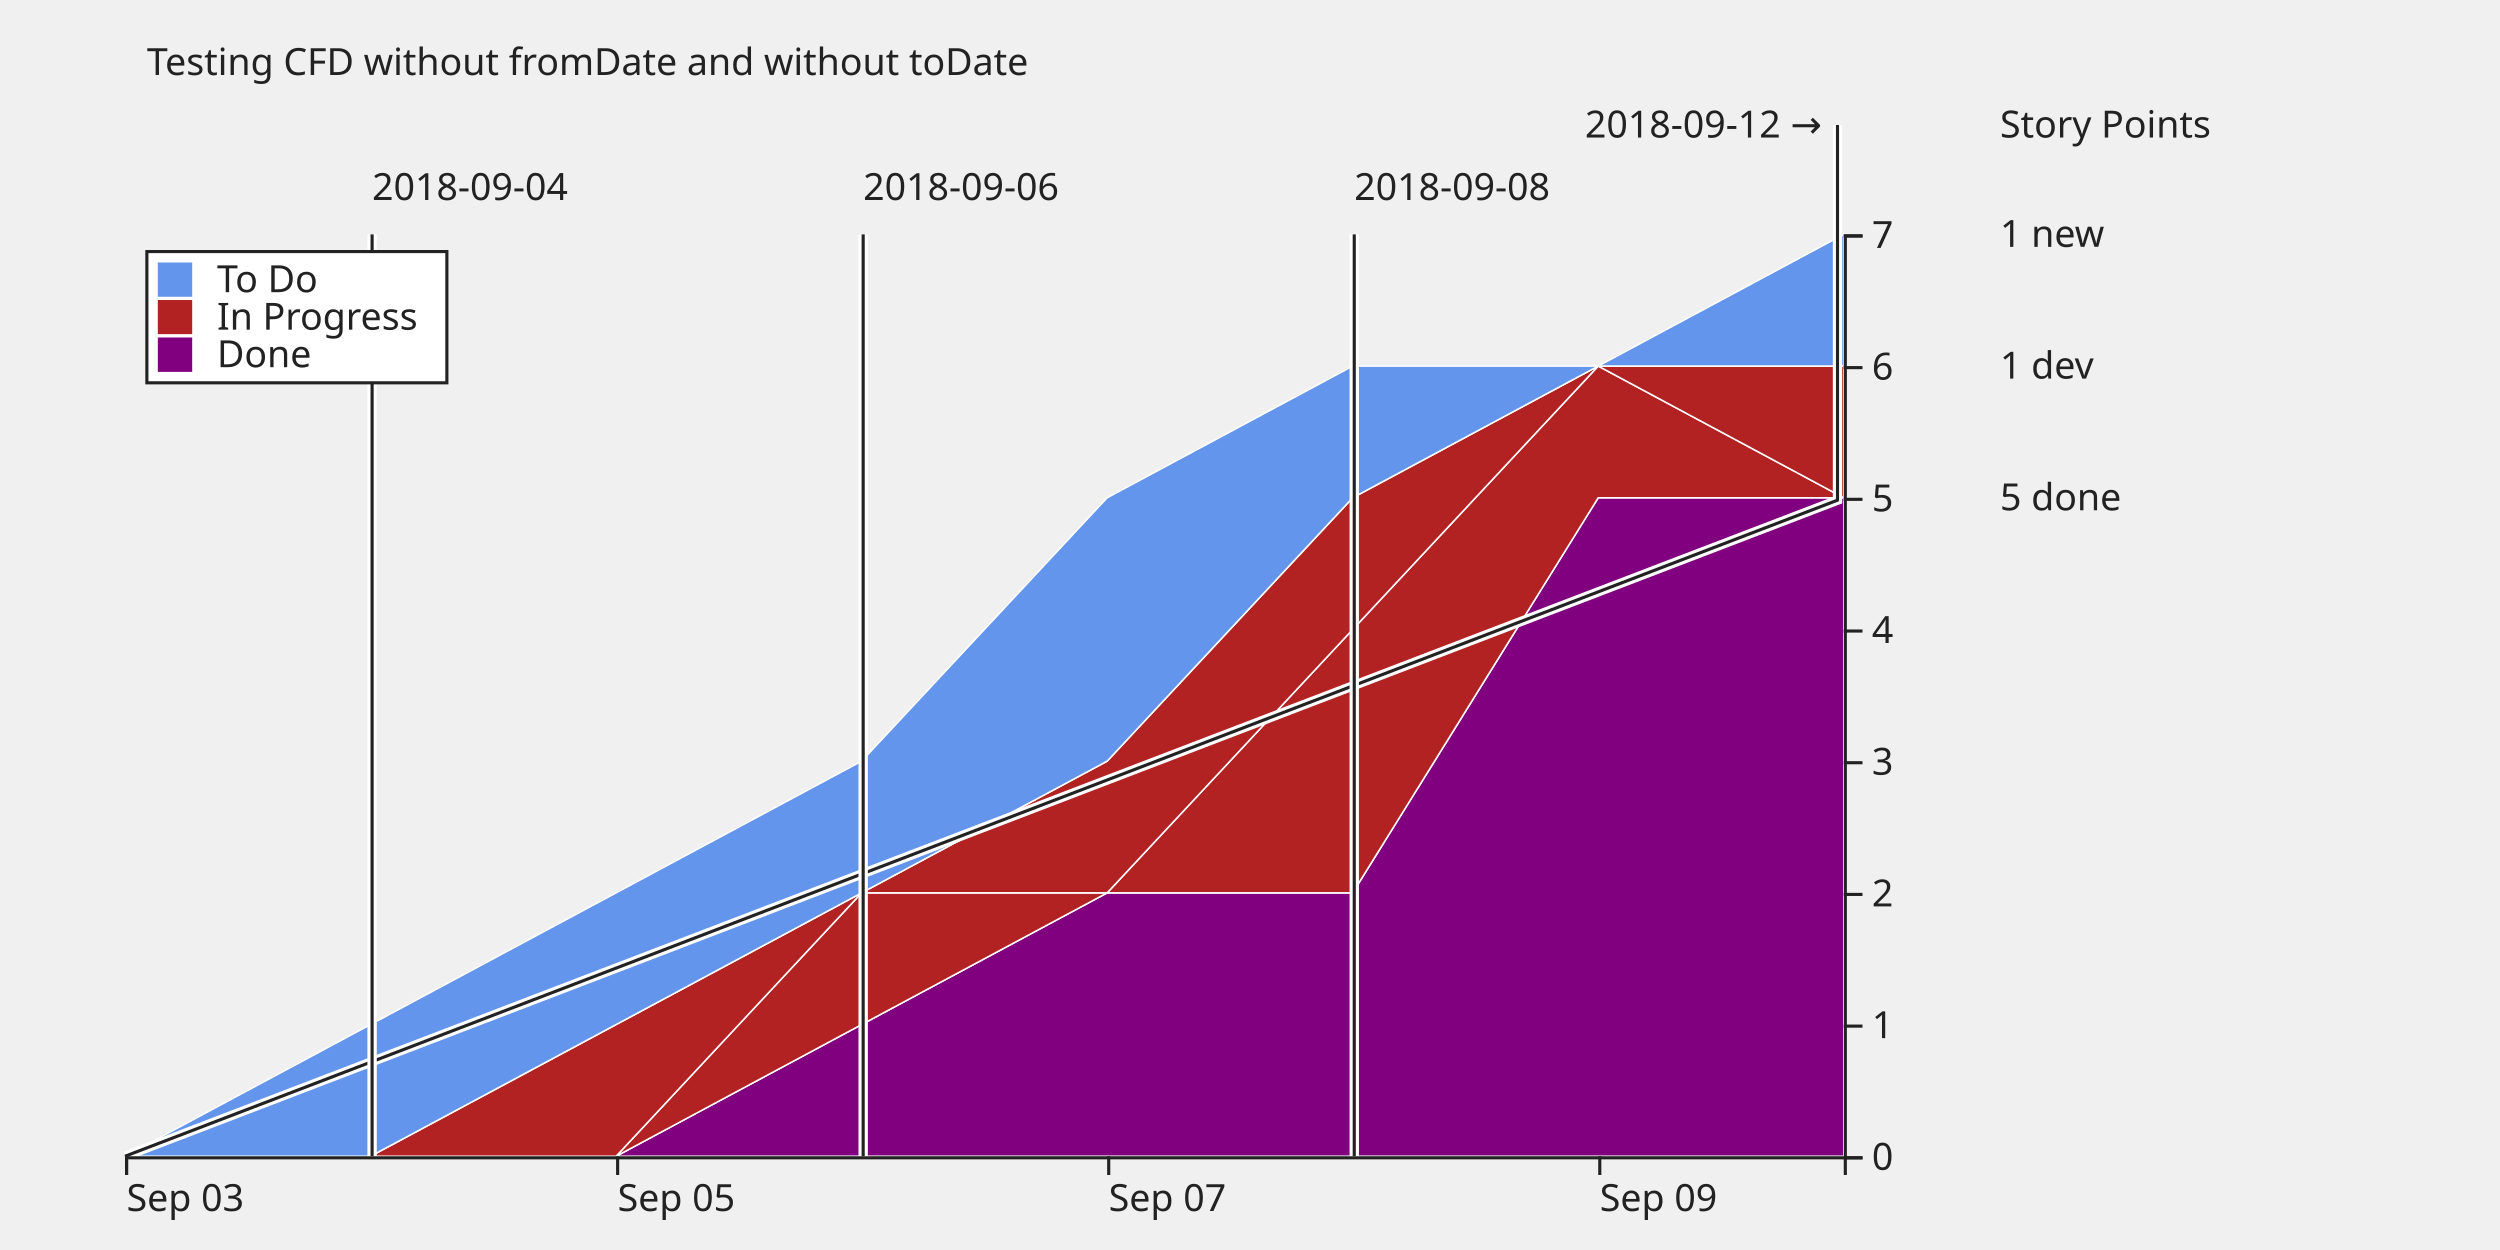
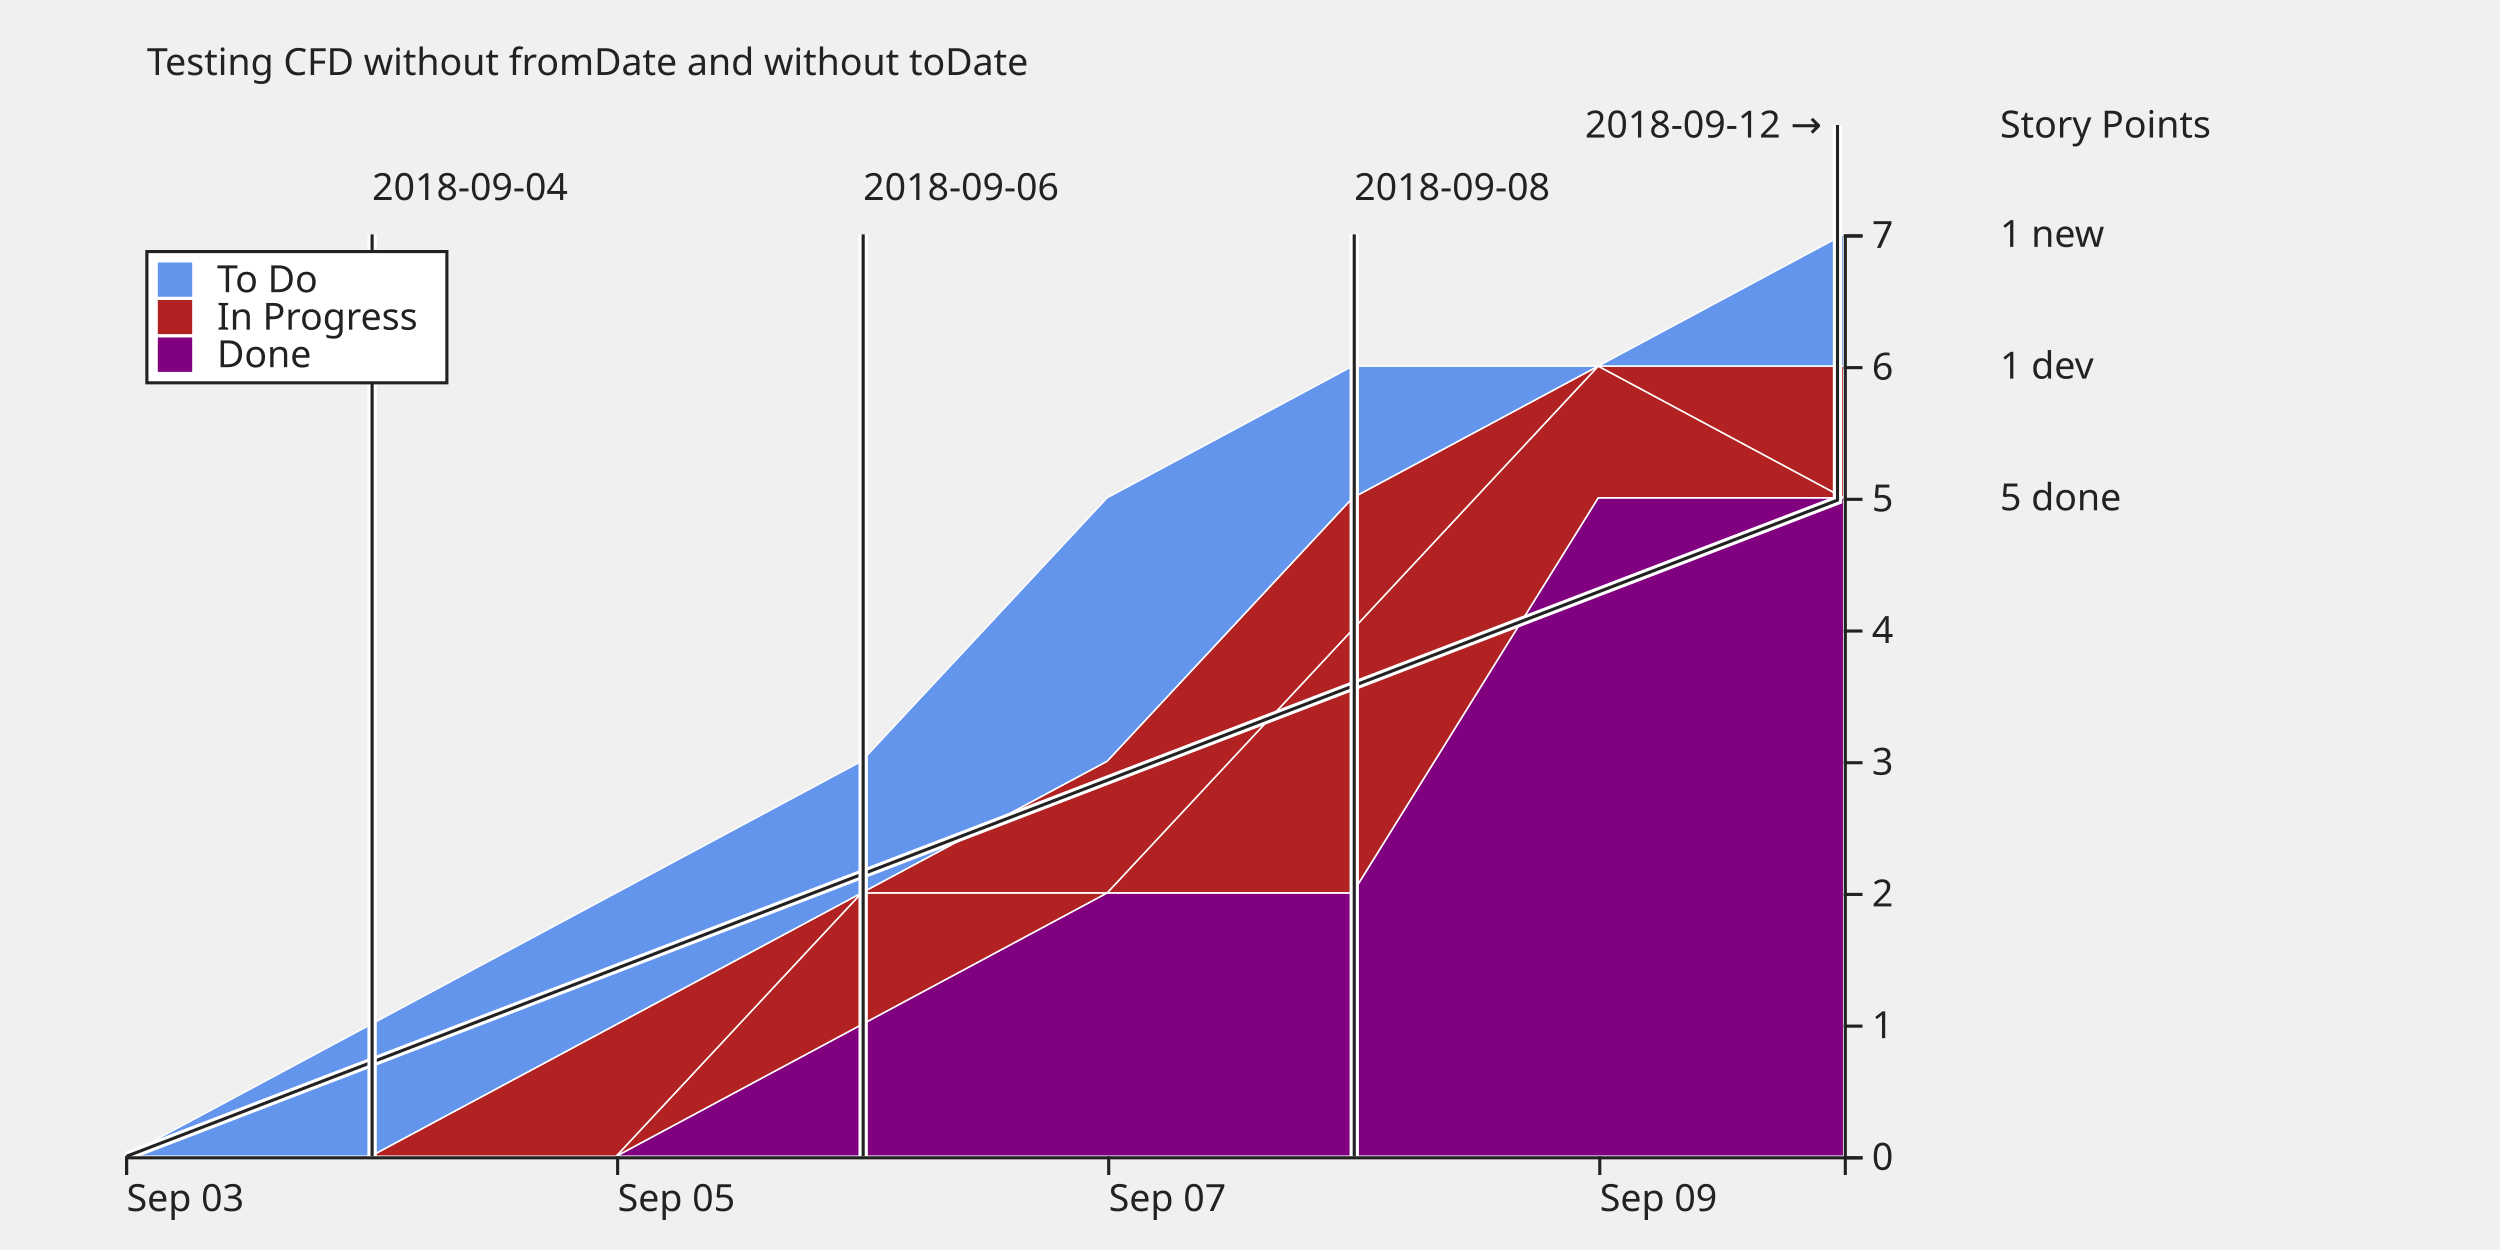
<svg xmlns="http://www.w3.org/2000/svg" width="800" height="400">
  <defs>
    <pattern id="pattern-checkers" x="0" y="0" width="4" height="4" patternunits="userSpaceOnUse">
      <rect x="0" y="0" width="2" height="2" style="fill: purple;" />
      <rect x="2" y="0" width="2" height="2" style="fill: cornflowerblue;" />
      <rect x="0" y="2" width="2" height="2" style="fill: cornflowerblue;" />
      <rect x="2" y="2" width="2" height="2" style="fill: purple;" />
    </pattern>
  </defs>
  <g transform="translate(40,75)">
    <g class="layer">
      <path class="area" style="fill: purple; stroke: #fff; stroke-width: 0.5;" d="M0,295L78.571,295L157.143,295L235.714,252.857L314.286,210.714L392.857,210.714L471.429,84.286L550,84.286L550,295L471.429,295L392.857,295L314.286,295L235.714,295L157.143,295L78.571,295L0,295Z" />
      <text x="600" y="84.286" dy="4px" font-size="12px" font-family="sans-serif" style="text-anchor: start; fill: #222;">5 done</text>
    </g>
    <g class="layer">
      <path class="area" style="fill: firebrick; stroke: #fff; stroke-width: 0.5;" d="M0,295L78.571,295L157.143,295L235.714,210.714L314.286,210.714L392.857,126.429L471.429,42.143L550,84.286L550,84.286L471.429,84.286L392.857,210.714L314.286,210.714L235.714,252.857L157.143,295L78.571,295L0,295Z" />
    </g>
    <g class="layer">
      <path class="area" style="fill: firebrick; stroke: #fff; stroke-width: 0.5;" d="M0,295L78.571,295L157.143,252.857L235.714,210.714L314.286,168.571L392.857,84.286L471.429,42.143L550,42.143L550,84.286L471.429,42.143L392.857,126.429L314.286,210.714L235.714,210.714L157.143,295L78.571,295L0,295Z" />
      <text x="600" y="42.143" dy="4px" font-size="12px" font-family="sans-serif" style="text-anchor: start; fill: #222;">1 dev</text>
    </g>
    <g class="layer">
      <path class="area" style="fill: cornflowerblue; stroke: #fff; stroke-width: 0.5;" d="M0,295L78.571,252.857L157.143,210.714L235.714,168.571L314.286,84.286L392.857,42.143L471.429,42.143L550,0L550,42.143L471.429,42.143L392.857,84.286L314.286,168.571L235.714,210.714L157.143,252.857L78.571,295L0,295Z" />
      <text x="600" y="0" dy="4px" font-size="12px" font-family="sans-serif" style="text-anchor: start; fill: #222;">1 new</text>
    </g>
-     <path d="M0,295L548,85.052L548,-35" fill="none" style="stroke-width: 3; stroke: #fff;" />
-     <path d="M0,295L548,85.052L548,-35" fill="none" style="stroke-width: 1; stroke: #222;" />
+     <path d="M0.5,295L548,85.052L548,-35" fill="none" style="stroke-width: 3; stroke: #fff;" />
+     <path d="M0.5,295L548,85.052L548,-35" fill="none" style="stroke-width: 1; stroke: #222;" />
    <rect style="fill: #fff;" />
    <text x="543" y="-35" dy="4px" font-size="12px" font-family="sans-serif" style="fill: #222; text-anchor: end;">2018-09-12 →</text>
    <line x1="79.071" y1="295" x2="79.071" y2="0" style="stroke-width: 3; stroke: #fff;" />
    <line x1="79.071" y1="295" x2="79.071" y2="0" style="stroke-width: 1; stroke: #222;" />
    <rect style="fill: #fff;" />
    <text x="79.071" y="-15" dy="4px" font-size="12px" font-family="sans-serif" style="fill: #222; text-anchor: start;">2018-09-04</text>
    <line x1="236.214" y1="295" x2="236.214" y2="0" style="stroke-width: 3; stroke: #fff;" />
    <line x1="236.214" y1="295" x2="236.214" y2="0" style="stroke-width: 1; stroke: #222;" />
    <rect style="fill: #fff;" />
    <text x="236.214" y="-15" dy="4px" font-size="12px" font-family="sans-serif" style="fill: #222; text-anchor: start;">2018-09-06</text>
    <line x1="393.357" y1="295" x2="393.357" y2="0" style="stroke-width: 3; stroke: #fff;" />
    <line x1="393.357" y1="295" x2="393.357" y2="0" style="stroke-width: 1; stroke: #222;" />
    <rect style="fill: #fff;" />
    <text x="393.357" y="-15" dy="4px" font-size="12px" font-family="sans-serif" style="fill: #222; text-anchor: start;">2018-09-08</text>
    <g transform="translate(0,295)" fill="none" font-size="10" font-family="sans-serif" text-anchor="middle">
      <path class="domain" stroke="currentColor" d="M0.5,6V0.5H550.5V6" style="stroke: #222;" />
      <g class="tick" opacity="1" transform="translate(0.5,0)">
        <line stroke="currentColor" y2="6" style="stroke: #222;" />
        <text fill="currentColor" y="9" dy="0.71em" style="fill: #222; text-anchor: start;" font-size="12px" font-family="sans-serif">Sep 03</text>
      </g>
      <g class="tick" opacity="1" transform="translate(157.6429,0)">
        <line stroke="currentColor" y2="6" style="stroke: #222;" />
        <text fill="currentColor" y="9" dy="0.71em" style="fill: #222; text-anchor: start;" font-size="12px" font-family="sans-serif">Sep 05</text>
      </g>
      <g class="tick" opacity="1" transform="translate(314.7857,0)">
        <line stroke="currentColor" y2="6" style="stroke: #222;" />
        <text fill="currentColor" y="9" dy="0.71em" style="fill: #222; text-anchor: start;" font-size="12px" font-family="sans-serif">Sep 07</text>
      </g>
      <g class="tick" opacity="1" transform="translate(471.9286,0)">
        <line stroke="currentColor" y2="6" style="stroke: #222;" />
        <text fill="currentColor" y="9" dy="0.71em" style="fill: #222; text-anchor: start;" font-size="12px" font-family="sans-serif">Sep 09</text>
      </g>
    </g>
    <g transform="translate(550 ,0)" fill="none" font-size="10" font-family="sans-serif" text-anchor="start">
      <path class="domain" stroke="currentColor" d="M6,295.5H0.5V0.5H6" style="stroke: #222;" />
      <g class="tick" opacity="1" transform="translate(0,295.5)">
        <line stroke="currentColor" x2="6" style="stroke: #222;" />
        <text fill="currentColor" x="9" dy="0.32em" style="fill: #222;" text-anchor="start" font-size="12px" font-family="sans-serif">0</text>
      </g>
      <g class="tick" opacity="1" transform="translate(0,253.3571)">
        <line stroke="currentColor" x2="6" style="stroke: #222;" />
        <text fill="currentColor" x="9" dy="0.32em" style="fill: #222;" text-anchor="start" font-size="12px" font-family="sans-serif">1</text>
      </g>
      <g class="tick" opacity="1" transform="translate(0,211.2143)">
        <line stroke="currentColor" x2="6" style="stroke: #222;" />
        <text fill="currentColor" x="9" dy="0.32em" style="fill: #222;" text-anchor="start" font-size="12px" font-family="sans-serif">2</text>
      </g>
      <g class="tick" opacity="1" transform="translate(0,169.0714)">
        <line stroke="currentColor" x2="6" style="stroke: #222;" />
        <text fill="currentColor" x="9" dy="0.32em" style="fill: #222;" text-anchor="start" font-size="12px" font-family="sans-serif">3</text>
      </g>
      <g class="tick" opacity="1" transform="translate(0,126.9286)">
        <line stroke="currentColor" x2="6" style="stroke: #222;" />
        <text fill="currentColor" x="9" dy="0.32em" style="fill: #222;" text-anchor="start" font-size="12px" font-family="sans-serif">4</text>
      </g>
      <g class="tick" opacity="1" transform="translate(0,84.78571)">
        <line stroke="currentColor" x2="6" style="stroke: #222;" />
        <text fill="currentColor" x="9" dy="0.32em" style="fill: #222;" text-anchor="start" font-size="12px" font-family="sans-serif">5</text>
      </g>
      <g class="tick" opacity="1" transform="translate(0,42.64286)">
        <line stroke="currentColor" x2="6" style="stroke: #222;" />
        <text fill="currentColor" x="9" dy="0.32em" style="fill: #222;" text-anchor="start" font-size="12px" font-family="sans-serif">6</text>
      </g>
      <g class="tick" opacity="1" transform="translate(0,0.5)">
        <line stroke="currentColor" x2="6" style="stroke: #222;" />
        <text fill="currentColor" x="9" dy="0.32em" style="fill: #222;" text-anchor="start" font-size="12px" font-family="sans-serif">7</text>
      </g>
    </g>
    <text x="7" y="-55" dy="4px" font-size="12px" font-family="sans-serif" style="text-anchor: start; fill: #222;">Testing CFD without fromDate and without toDate</text>
    <rect x="7" y="5.5" width="96" height="42" style="fill: #fff; stroke: #222;" />
    <rect x="10" y="8.5" width="12" height="12" style="fill: cornflowerblue; stroke: #fff;" />
    <text x="29.44" y="14.5" dy="4px" font-size="12px" font-family="sans-serif" style="text-anchor: start; fill: #222;">To Do</text>
    <rect x="10" y="20.5" width="12" height="12" style="fill: firebrick; stroke: #fff;" />
    <text x="29.44" y="26.5" dy="4px" font-size="12px" font-family="sans-serif" style="text-anchor: start; fill: #222;">In Progress</text>
    <rect x="10" y="32.5" width="12" height="12" style="fill: purple; stroke: #fff;" />
    <text x="29.44" y="38.5" dy="4px" font-size="12px" font-family="sans-serif" style="text-anchor: start; fill: #222;">Done</text>
    <text x="600" y="-35" dy="4px" font-size="12px" font-family="sans-serif" style="text-anchor: start; fill: #222;">Story Points</text>
    <rect fill="#fff" stroke="#222" class="focus-item" width="12" height="12" style="display: none;" />
    <text dy="4px" font-size="12px" font-family="sans-serif" style="text-anchor: start; fill: #222; display: none;" />
    <text dy="4px" font-size="12px" font-family="sans-serif" style="text-anchor: start; fill: #222; display: none;" />
    <text dy="4px" font-size="12px" font-family="sans-serif" style="text-anchor: start; fill: #222; display: none;" />
    <text dy="4px" font-size="12px" font-family="sans-serif" style="text-anchor: start; fill: #222; display: none;" />
    <text dy="4px" font-size="12px" font-family="sans-serif" style="text-anchor: start; fill: #222; display: none;" />
    <text dy="4px" font-size="12px" font-family="sans-serif" style="text-anchor: start; fill: #222; display: none;" />
    <text dy="4px" font-size="12px" font-family="sans-serif" style="text-anchor: start; fill: #222; display: none;" />
    <text dy="4px" font-size="12px" font-family="sans-serif" style="text-anchor: start; fill: #222; display: none;" />
    <text dy="4px" font-size="12px" font-family="sans-serif" style="text-anchor: start; fill: #222; display: none;" />
    <text dy="4px" font-size="12px" font-family="sans-serif" style="text-anchor: start; fill: #222; display: none;" />
    <text dy="4px" font-size="12px" font-family="sans-serif" style="text-anchor: start; fill: #222; display: none;" />
    <text dy="4px" font-size="12px" font-family="sans-serif" style="text-anchor: start; fill: #222; display: none;" />
    <text dy="4px" font-size="12px" font-family="sans-serif" style="text-anchor: start; fill: #222; display: none;" />
    <text dy="4px" font-size="12px" font-family="sans-serif" style="text-anchor: start; fill: #222; display: none;" />
    <text dy="4px" font-size="12px" font-family="sans-serif" style="text-anchor: start; fill: #222; display: none;" />
    <text dy="4px" font-size="12px" font-family="sans-serif" style="text-anchor: start; fill: #222; display: none;" />
    <text dy="4px" font-size="12px" font-family="sans-serif" style="text-anchor: start; fill: #222; display: none;" />
    <text dy="4px" font-size="12px" font-family="sans-serif" style="text-anchor: start; fill: #222; display: none;" />
    <text dy="4px" font-size="12px" font-family="sans-serif" style="text-anchor: start; fill: #222; display: none;" />
    <text dy="4px" font-size="12px" font-family="sans-serif" style="text-anchor: start; fill: #222; display: none;" />
    <text dy="4px" font-size="12px" font-family="sans-serif" style="text-anchor: start; fill: #222; display: none;" />
    <text dy="4px" font-size="12px" font-family="sans-serif" style="text-anchor: start; fill: #222; display: none;" />
    <text dy="4px" font-size="12px" font-family="sans-serif" style="text-anchor: start; fill: #222; display: none;" />
    <text dy="4px" font-size="12px" font-family="sans-serif" style="text-anchor: start; fill: #222; display: none;" />
    <text dy="4px" font-size="12px" font-family="sans-serif" style="text-anchor: start; fill: #222; display: none;" />
    <text dy="4px" font-size="12px" font-family="sans-serif" style="text-anchor: start; fill: #222; display: none;" />
    <text dy="4px" font-size="12px" font-family="sans-serif" style="text-anchor: start; fill: #222; display: none;" />
    <text dy="4px" font-size="12px" font-family="sans-serif" style="text-anchor: start; fill: #222; display: none;" />
    <text dy="4px" font-size="12px" font-family="sans-serif" style="text-anchor: start; fill: #222; display: none;" />
    <text dy="4px" font-size="12px" font-family="sans-serif" style="text-anchor: start; fill: #222; display: none;" />
    <text dy="4px" font-size="12px" font-family="sans-serif" style="text-anchor: start; fill: #222; display: none;" />
    <text dy="4px" font-size="12px" font-family="sans-serif" style="text-anchor: start; fill: #222; display: none;" />
    <text dy="4px" font-size="12px" font-family="sans-serif" style="text-anchor: start; fill: #222; display: none;" />
    <text dy="4px" font-size="12px" font-family="sans-serif" style="text-anchor: start; fill: #222; display: none;" />
    <text dy="4px" font-size="12px" font-family="sans-serif" style="text-anchor: start; fill: #222; display: none;" />
    <text dy="4px" font-size="12px" font-family="sans-serif" style="text-anchor: start; fill: #222; display: none;" />
    <text dy="4px" font-size="12px" font-family="sans-serif" style="text-anchor: start; fill: #222; display: none;" />
    <text dy="4px" font-size="12px" font-family="sans-serif" style="text-anchor: start; fill: #222; display: none;" />
    <text dy="4px" font-size="12px" font-family="sans-serif" style="text-anchor: start; fill: #222; display: none;" />
    <text dy="4px" font-size="12px" font-family="sans-serif" style="text-anchor: start; fill: #222; display: none;" />
    <line style="display: none; stroke-width: 3; stroke: #fff;" />
    <line style="display: none; stroke-width: 1; stroke: #222;" />
    <rect width="760" height="295" fill="transparent" />
  </g>
</svg>
